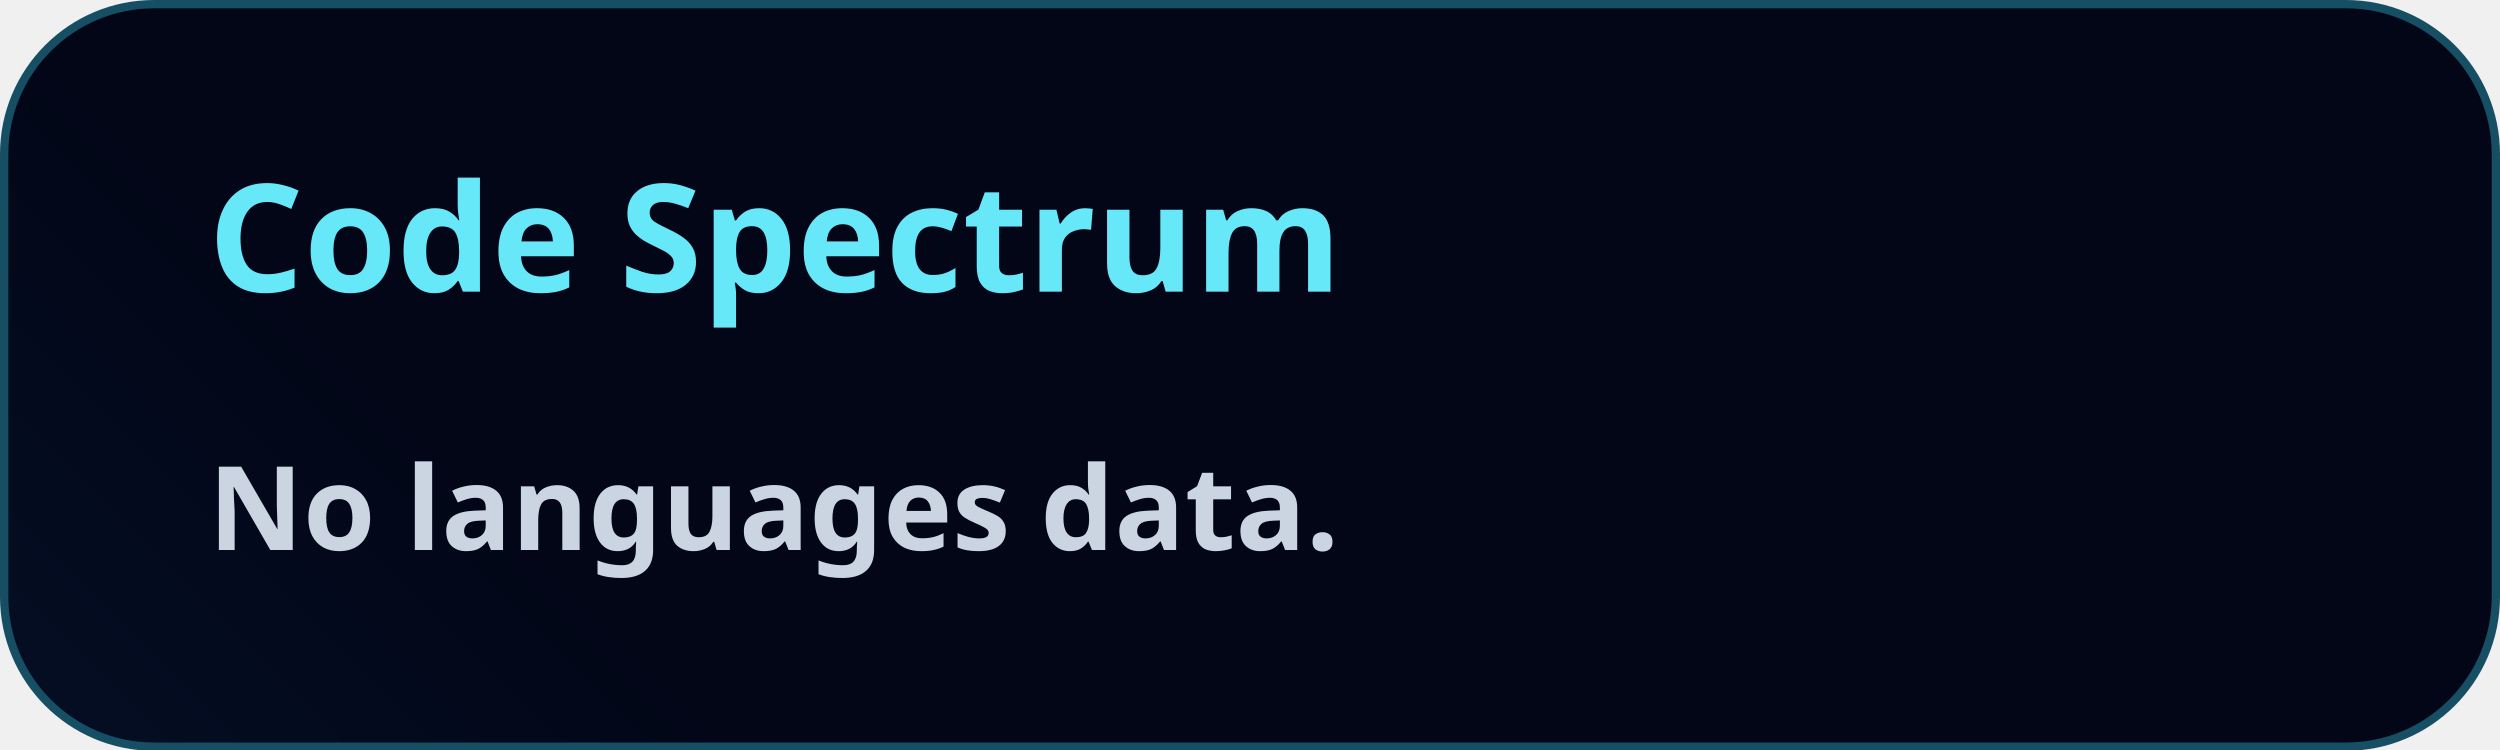
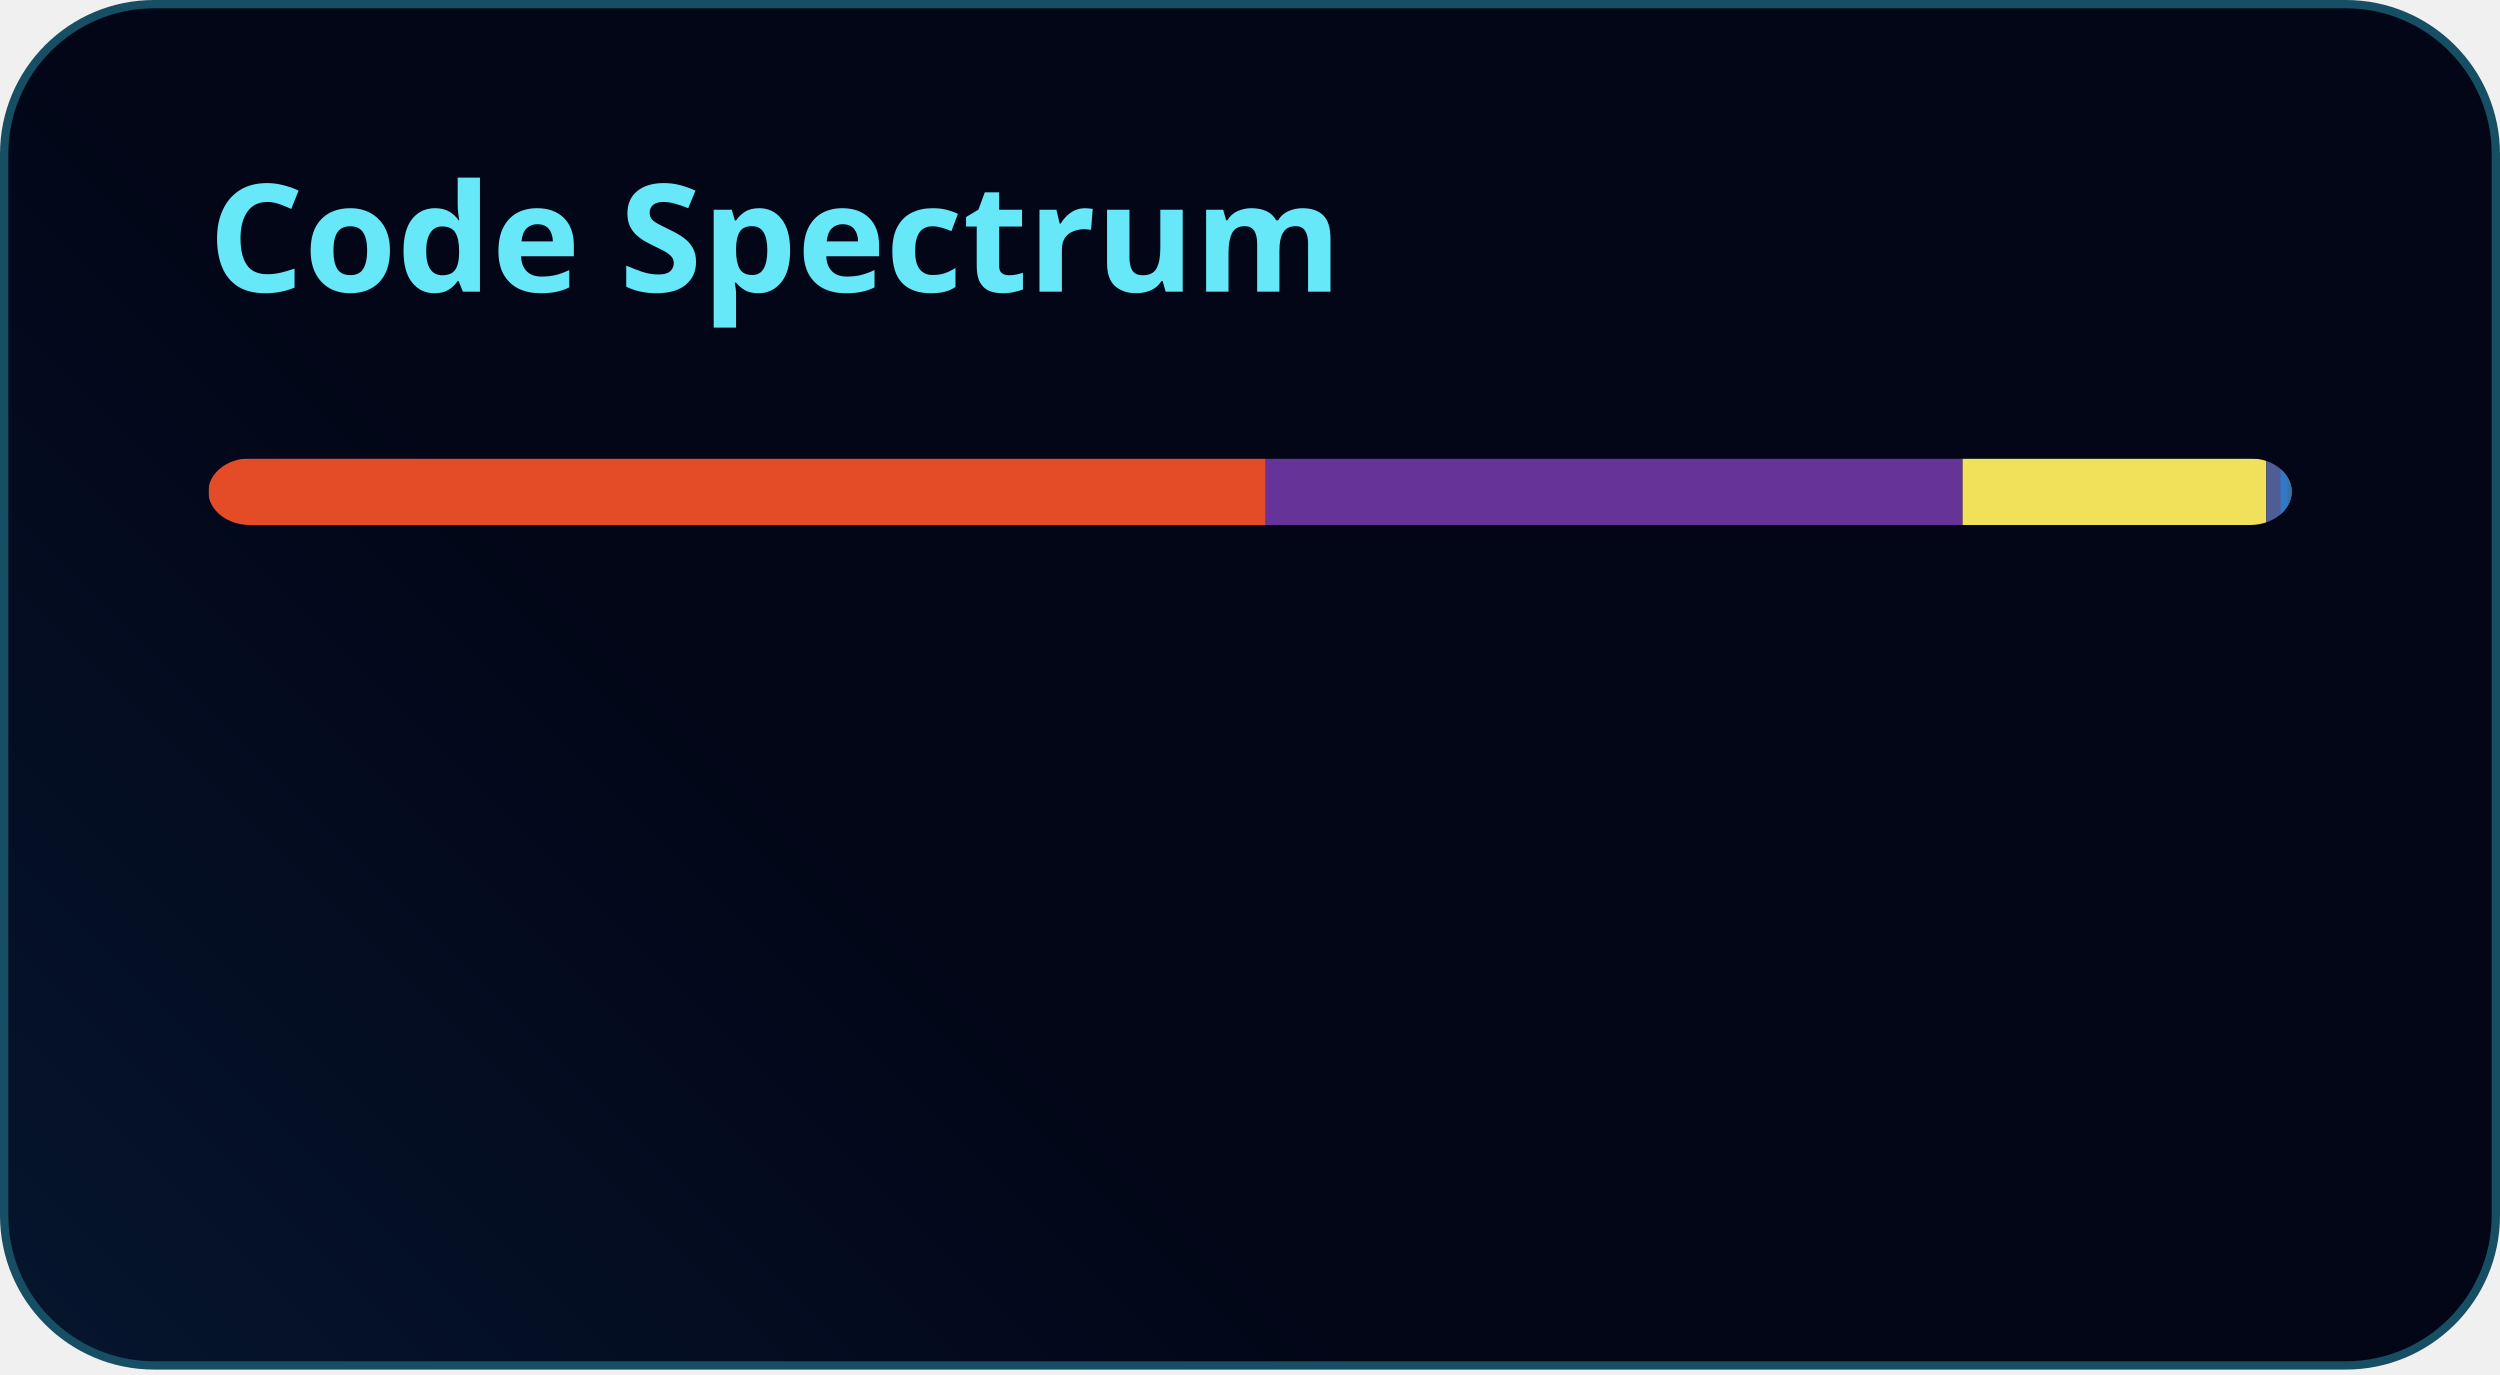
- <svg xmlns="http://www.w3.org/2000/svg" width="300" height="90" viewBox="0 0 300 90" fill="none" role="img" aria-labelledby="descId">
+ <svg xmlns="http://www.w3.org/2000/svg" width="300" height="165" viewBox="0 0 300 165" fill="none" role="img" aria-labelledby="descId">
  <style>
          .header {
            font: 600 18px 'Segoe UI', Ubuntu, Sans-Serif;
            fill: #67E8F9;
            animation: fadeInAnimation 0.8s ease-in-out forwards;
          }
          @supports(-moz-appearance: auto) {
            /* Selector detects Firefox */
            .header { font-size: 15.5px; }
          }
          
    @keyframes slideInAnimation {
      from {
        width: 0;
      }
      to {
        width: calc(100%-100px);
      }
    }
    @keyframes growWidthAnimation {
      from {
        width: 0;
      }
      to {
        width: 100%;
      }
    }
    .stat {
      font: 600 14px 'Segoe UI', Ubuntu, "Helvetica Neue", Sans-Serif; fill: #CBD5E1;
    }
    @supports(-moz-appearance: auto) {
      /* Selector detects Firefox */
      .stat { font-size:12px; }
    }
    .bold { font-weight: 700 }
    .lang-name {
      font: 400 11px "Segoe UI", Ubuntu, Sans-Serif;
      fill: #CBD5E1;
    }
    .stagger {
      opacity: 0;
      animation: fadeInAnimation 0.3s ease-in-out forwards;
    }
    #rect-mask rect{
      animation: slideInAnimation 1s ease-in-out forwards;
    }
    .lang-progress{
      animation: growWidthAnimation 0.6s ease-in-out forwards;
    }
    .progress-background { fill: #ddd; }
    
          

          
      /* Animations */
      @keyframes scaleInAnimation {
        from {
          transform: translate(-5px, 5px) scale(0);
        }
        to {
          transform: translate(-5px, 5px) scale(1);
        }
      }
      @keyframes fadeInAnimation {
        from {
          opacity: 0;
        }
        to {
          opacity: 1;
        }
      }
    
          
        </style>
  <defs>
    <linearGradient id="gradient" gradientTransform="rotate(135)" gradientUnits="userSpaceOnUse">
      <stop offset="0%" stop-color="#020617" />,<stop offset="50%" stop-color="#071A35" />,<stop offset="100%" stop-color="#15102F" />
    </linearGradient>
  </defs>
  <rect data-testid="card-bg" class="card-bg" x="0.5" y="0.5" rx="18" height="99%" stroke="#164E63" width="299" fill="url(#gradient)" stroke-opacity="1" />
  <g data-testid="card-title" transform="translate(25, 35)">
    <g transform="translate(0, 0)">
      <text x="0" y="0" class="header" data-testid="header">Code Spectrum</text>
    </g>
  </g>
  <g data-testid="main-card-body" transform="translate(0, 55)">
    <svg data-testid="lang-items" x="25">
-       <text x="0" y="11" class="stat bold">No languages data.</text>
+       <mask id="rect-mask">
+         <rect x="0" y="0" width="250" height="8" fill="white" rx="5" />
+       </mask>
+       <rect mask="url(#rect-mask)" data-testid="lang-progress" x="0" y="0" width="126.89" height="8" fill="#e34c26" />
+       <rect mask="url(#rect-mask)" data-testid="lang-progress" x="126.89" y="0" width="83.62" height="8" fill="#663399" />
+       <rect mask="url(#rect-mask)" data-testid="lang-progress" x="210.51" y="0" width="36.45" height="8" fill="#f1e05a" />
+       <rect mask="url(#rect-mask)" data-testid="lang-progress" x="246.96" y="0" width="11.71" height="8" fill="#4F5D95" />
+       <rect mask="url(#rect-mask)" data-testid="lang-progress" x="248.67" y="0" width="10.84" height="8" fill="#3178c6" />
+       <rect mask="url(#rect-mask)" data-testid="lang-progress" x="249.51" y="0" width="10.49" height="8" fill="#3572A5" />
+       <g transform="translate(0, 25)">
+         <g transform="translate(0, 0)">
+           <g transform="translate(0, 0)">
+             <g class="stagger" style="animation-delay: 450ms">
+               <circle cx="5" cy="6" r="5" fill="#e34c26" />
+               <text data-testid="lang-name" x="15" y="10" class="lang-name">
+         HTML 50.76%
+       </text>
+             </g>
+           </g>
+           <g transform="translate(0, 25)">
+             <g class="stagger" style="animation-delay: 600ms">
+               <circle cx="5" cy="6" r="5" fill="#663399" />
+               <text data-testid="lang-name" x="15" y="10" class="lang-name">
+         CSS 33.45%
+       </text>
+             </g>
+           </g>
+           <g transform="translate(0, 50)">
+             <g class="stagger" style="animation-delay: 750ms">
+               <circle cx="5" cy="6" r="5" fill="#f1e05a" />
+               <text data-testid="lang-name" x="15" y="10" class="lang-name">
+         JavaScript 14.58%
+       </text>
+             </g>
+           </g>
+         </g>
+         <g transform="translate(150, 0)">
+           <g transform="translate(0, 0)">
+             <g class="stagger" style="animation-delay: 450ms">
+               <circle cx="5" cy="6" r="5" fill="#4F5D95" />
+               <text data-testid="lang-name" x="15" y="10" class="lang-name">
+         PHP 0.68%
+       </text>
+             </g>
+           </g>
+           <g transform="translate(0, 25)">
+             <g class="stagger" style="animation-delay: 600ms">
+               <circle cx="5" cy="6" r="5" fill="#3178c6" />
+               <text data-testid="lang-name" x="15" y="10" class="lang-name">
+         TypeScript 0.34%
+       </text>
+             </g>
+           </g>
+           <g transform="translate(0, 50)">
+             <g class="stagger" style="animation-delay: 750ms">
+               <circle cx="5" cy="6" r="5" fill="#3572A5" />
+               <text data-testid="lang-name" x="15" y="10" class="lang-name">
+         Python 0.19%
+       </text>
+             </g>
+           </g>
+         </g>
+       </g>
    </svg>
  </g>
</svg>
